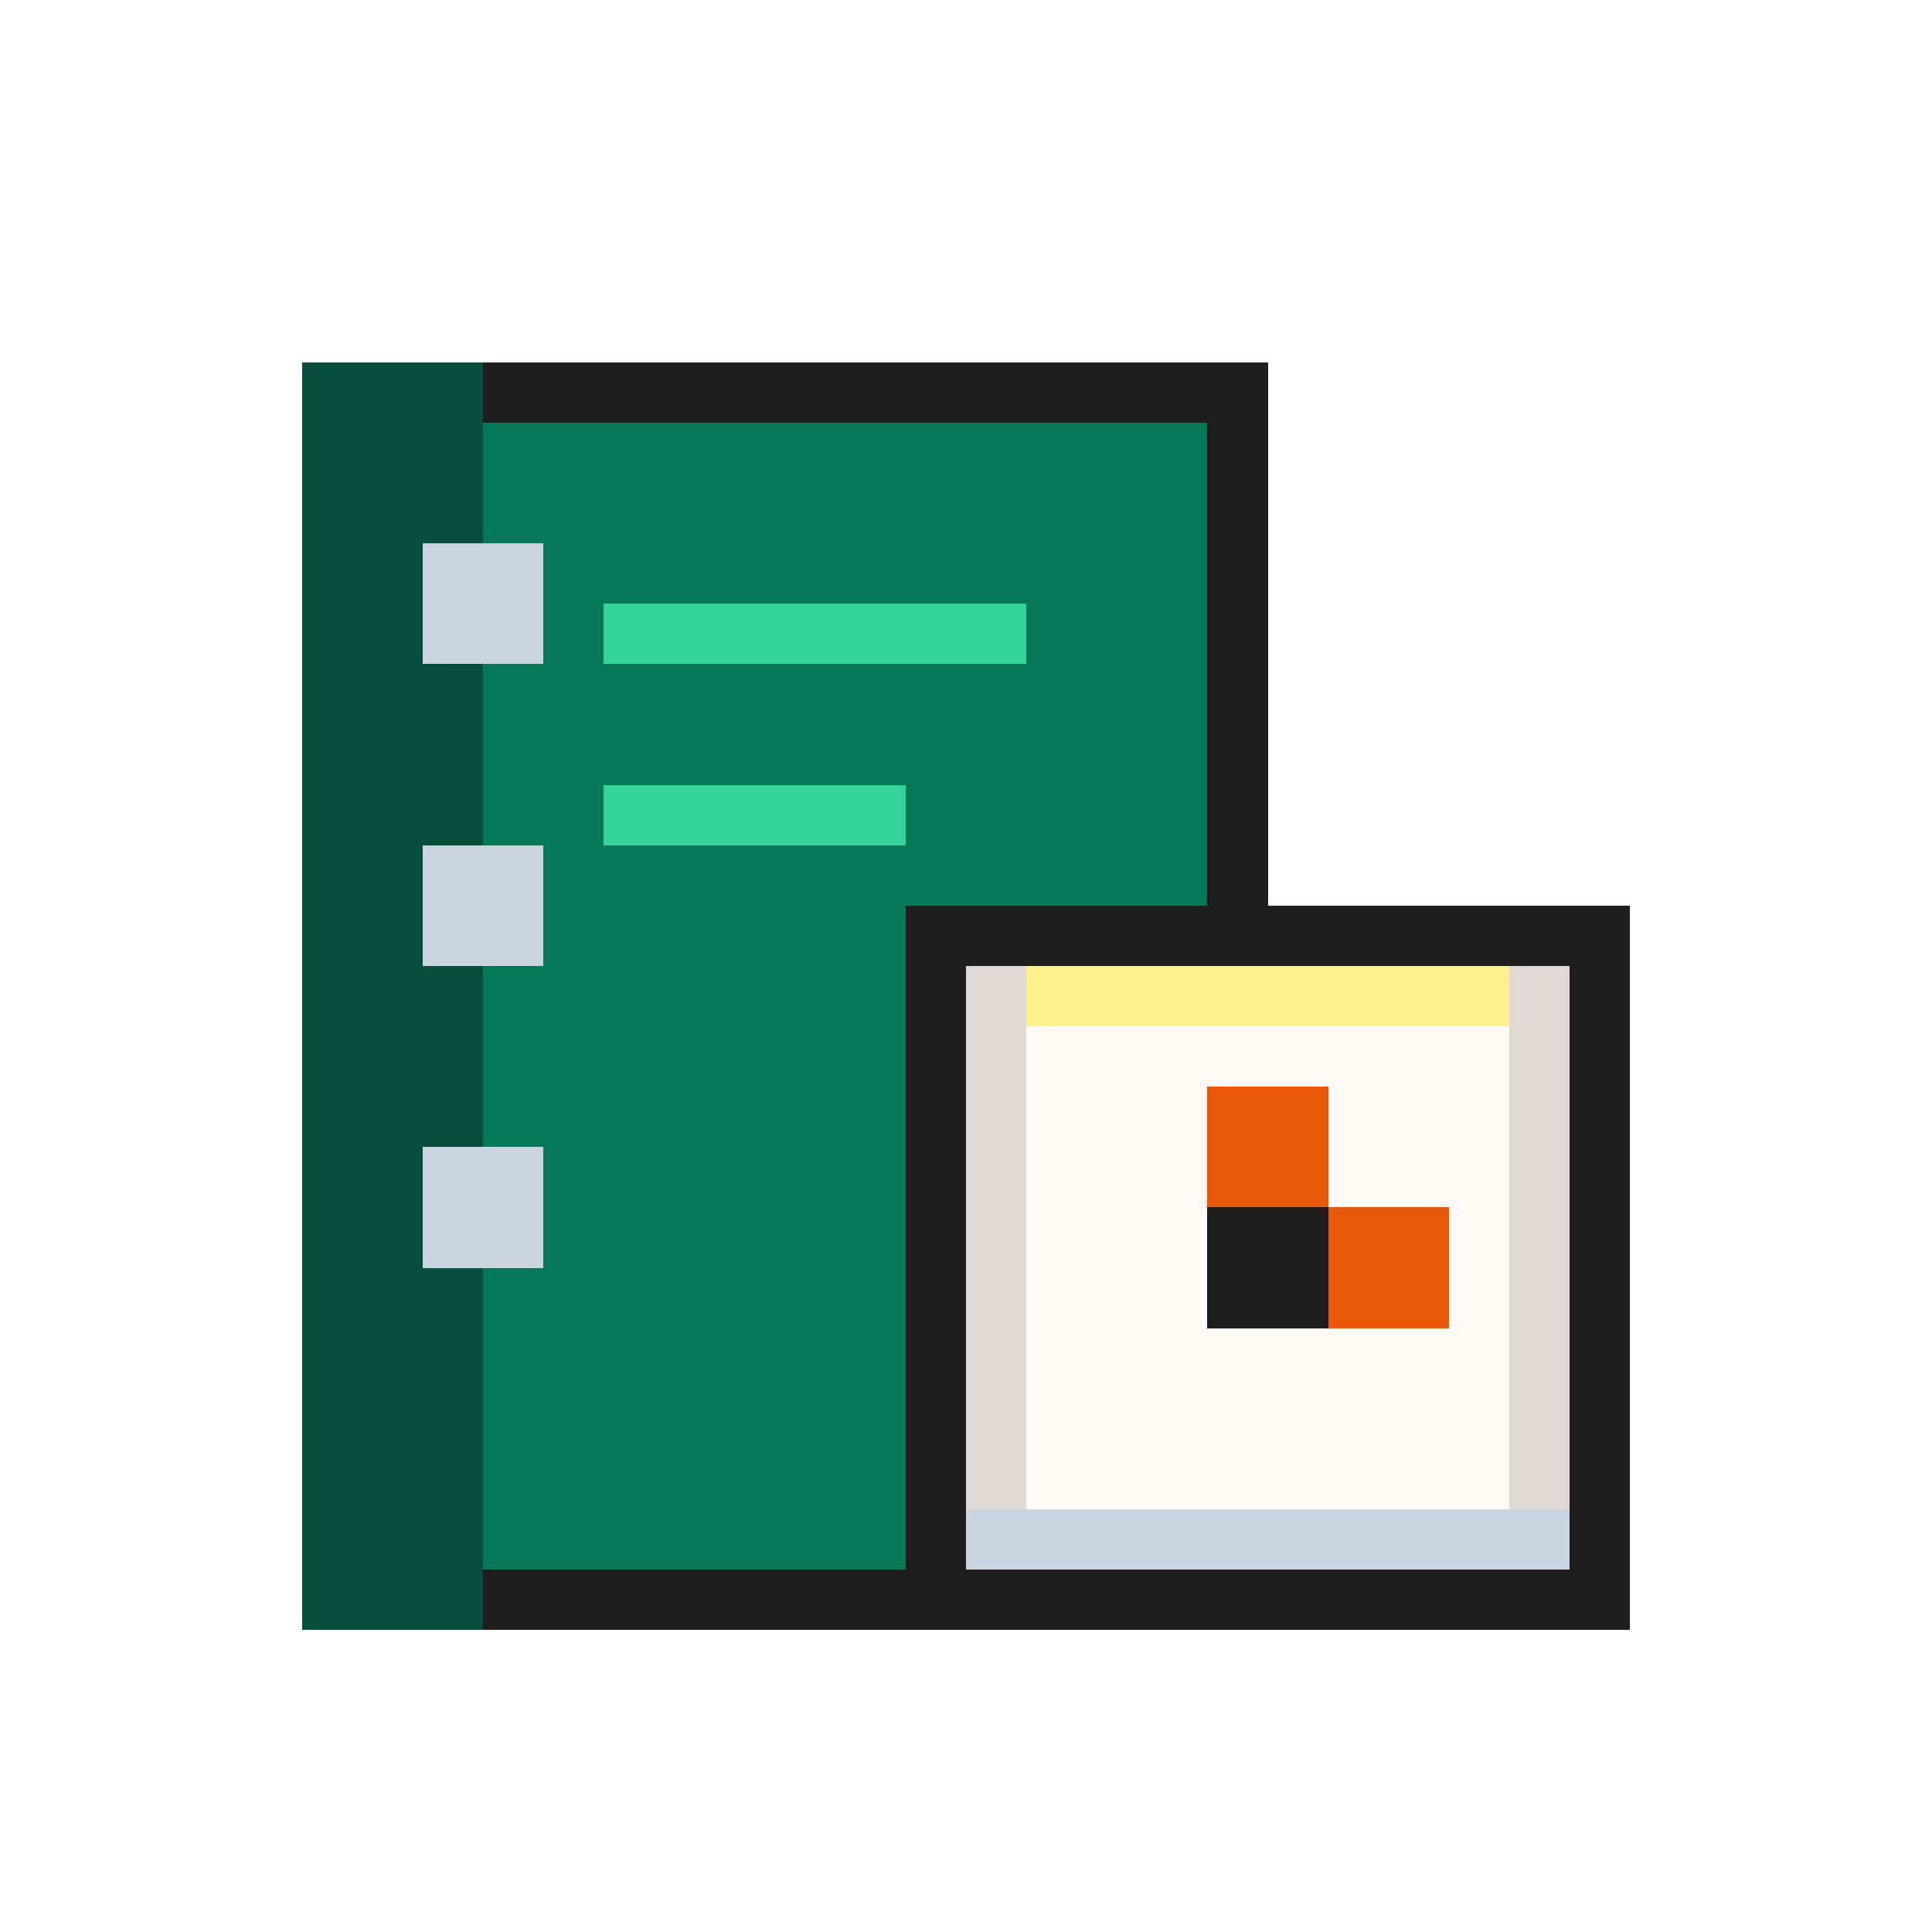
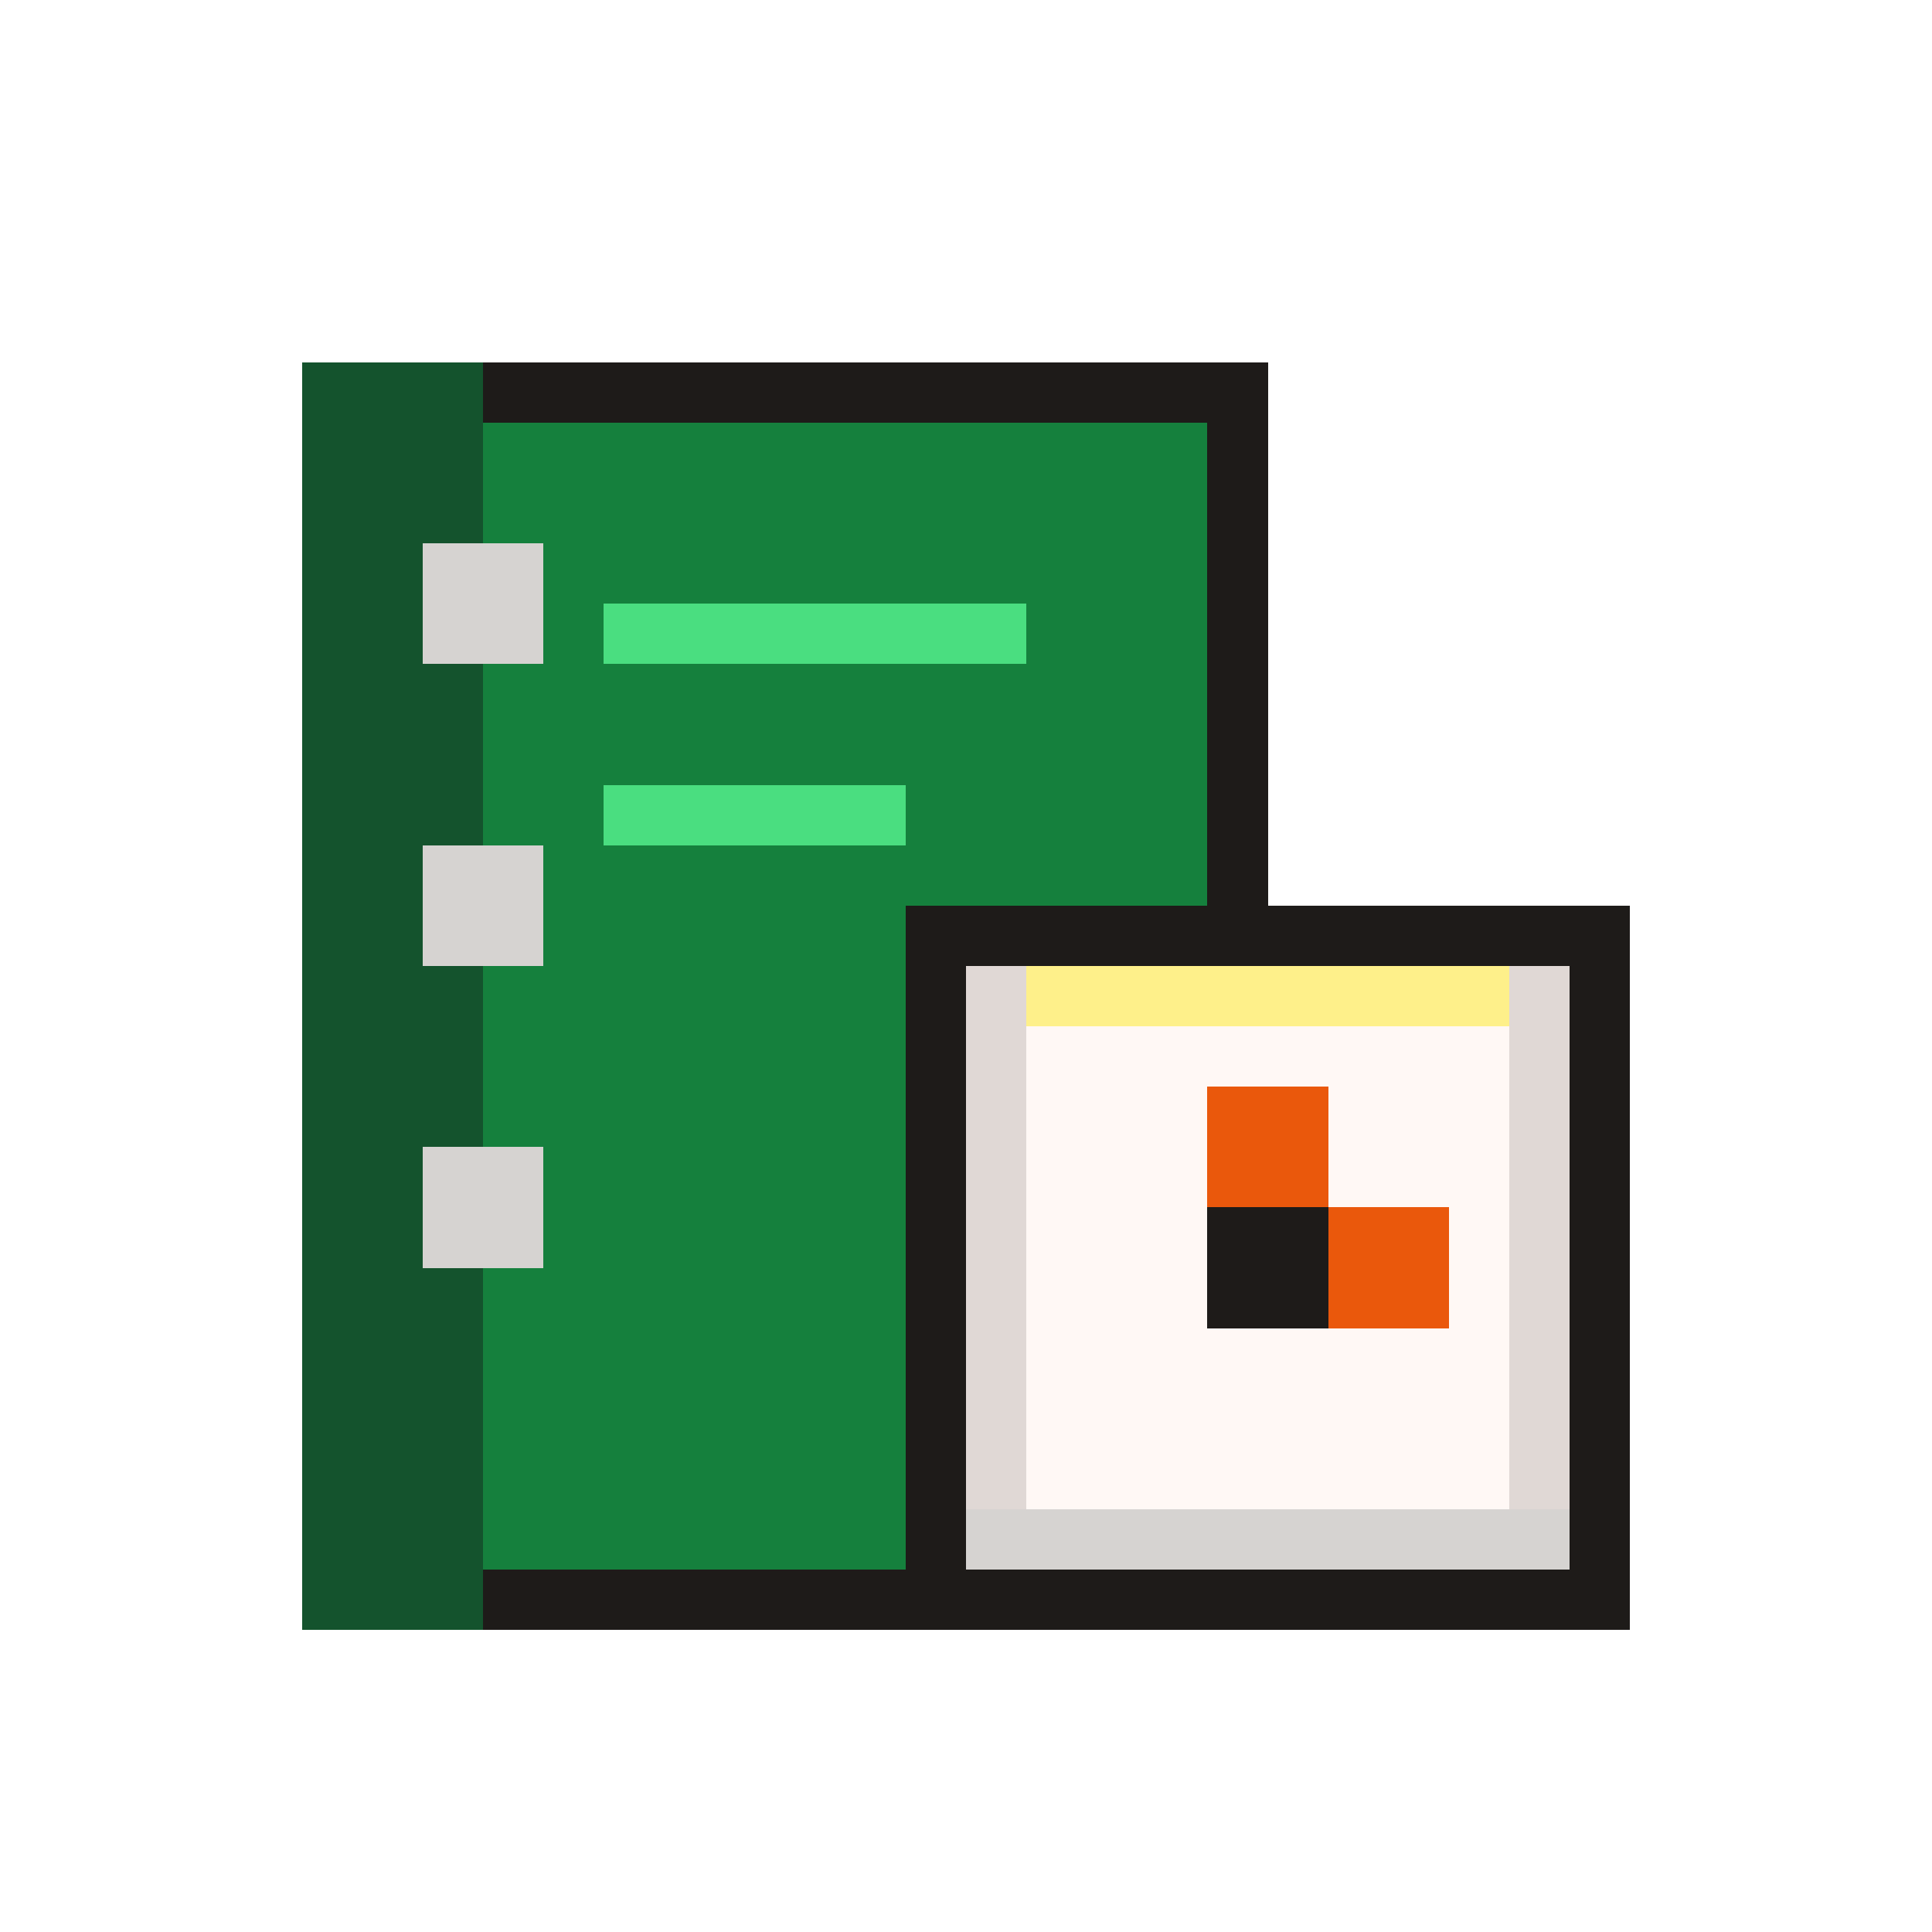
<svg xmlns="http://www.w3.org/2000/svg" viewBox="0 0 32 32" width="32" height="32" shape-rendering="crispEdges">
-   <rect x="5" y="6" width="16" height="21" fill="#1e1e1e" />
-   <rect x="6" y="7" width="14" height="19" fill="#047857" />
-   <rect x="5" y="6" width="3" height="21" fill="#064e3b" />
-   <rect x="7" y="9" width="2" height="2" fill="#cbd5e1" />
-   <rect x="7" y="14" width="2" height="2" fill="#cbd5e1" />
-   <rect x="7" y="19" width="2" height="2" fill="#cbd5e1" />
-   <rect x="10" y="10" width="7" height="1" fill="#34d399" />
-   <rect x="10" y="13" width="5" height="1" fill="#34d399" />
-   <rect x="15" y="15" width="12" height="12" fill="#1e1e1e" />
-   <rect x="16" y="16" width="10" height="10" fill="#fff8f5" />
-   <rect x="17" y="16" width="8" height="1" fill="#fef08a" />
-   <rect x="16" y="16" width="1" height="10" fill="#e0d8d5" />
-   <rect x="25" y="16" width="1" height="10" fill="#e0d8d5" />
-   <rect x="16" y="25" width="10" height="1" fill="#cbd5e1" />
-   <rect x="20" y="18" width="2" height="4" fill="#ea580c" />
-   <rect x="20" y="20" width="4" height="2" fill="#ea580c" />
-   <rect x="20" y="20" width="2" height="2" fill="#1e1e1e" />
+   <rect x="5" y="6" width="16" height="21" fill="#1E1B19" />
+   <rect x="6" y="7" width="14" height="19" fill="#15803D" />
+   <rect x="5" y="6" width="3" height="21" fill="#14532D" />
+   <rect x="7" y="9" width="2" height="2" fill="#D6D3D1" />
+   <rect x="7" y="14" width="2" height="2" fill="#D6D3D1" />
+   <rect x="7" y="19" width="2" height="2" fill="#D6D3D1" />
+   <rect x="10" y="10" width="7" height="1" fill="#4ADE80" />
+   <rect x="10" y="13" width="5" height="1" fill="#4ADE80" />
+   <rect x="15" y="15" width="12" height="12" fill="#1E1B19" />
+   <rect x="16" y="16" width="10" height="10" fill="#FFF8F5" />
+   <rect x="17" y="16" width="8" height="1" fill="#FEF08A" />
+   <rect x="16" y="16" width="1" height="10" fill="#E0D8D5" />
+   <rect x="25" y="16" width="1" height="10" fill="#E0D8D5" />
+   <rect x="16" y="25" width="10" height="1" fill="#D6D3D1" />
+   <rect x="20" y="18" width="2" height="4" fill="#EA580C" />
+   <rect x="20" y="20" width="4" height="2" fill="#EA580C" />
+   <rect x="20" y="20" width="2" height="2" fill="#1E1B19" />
</svg>
